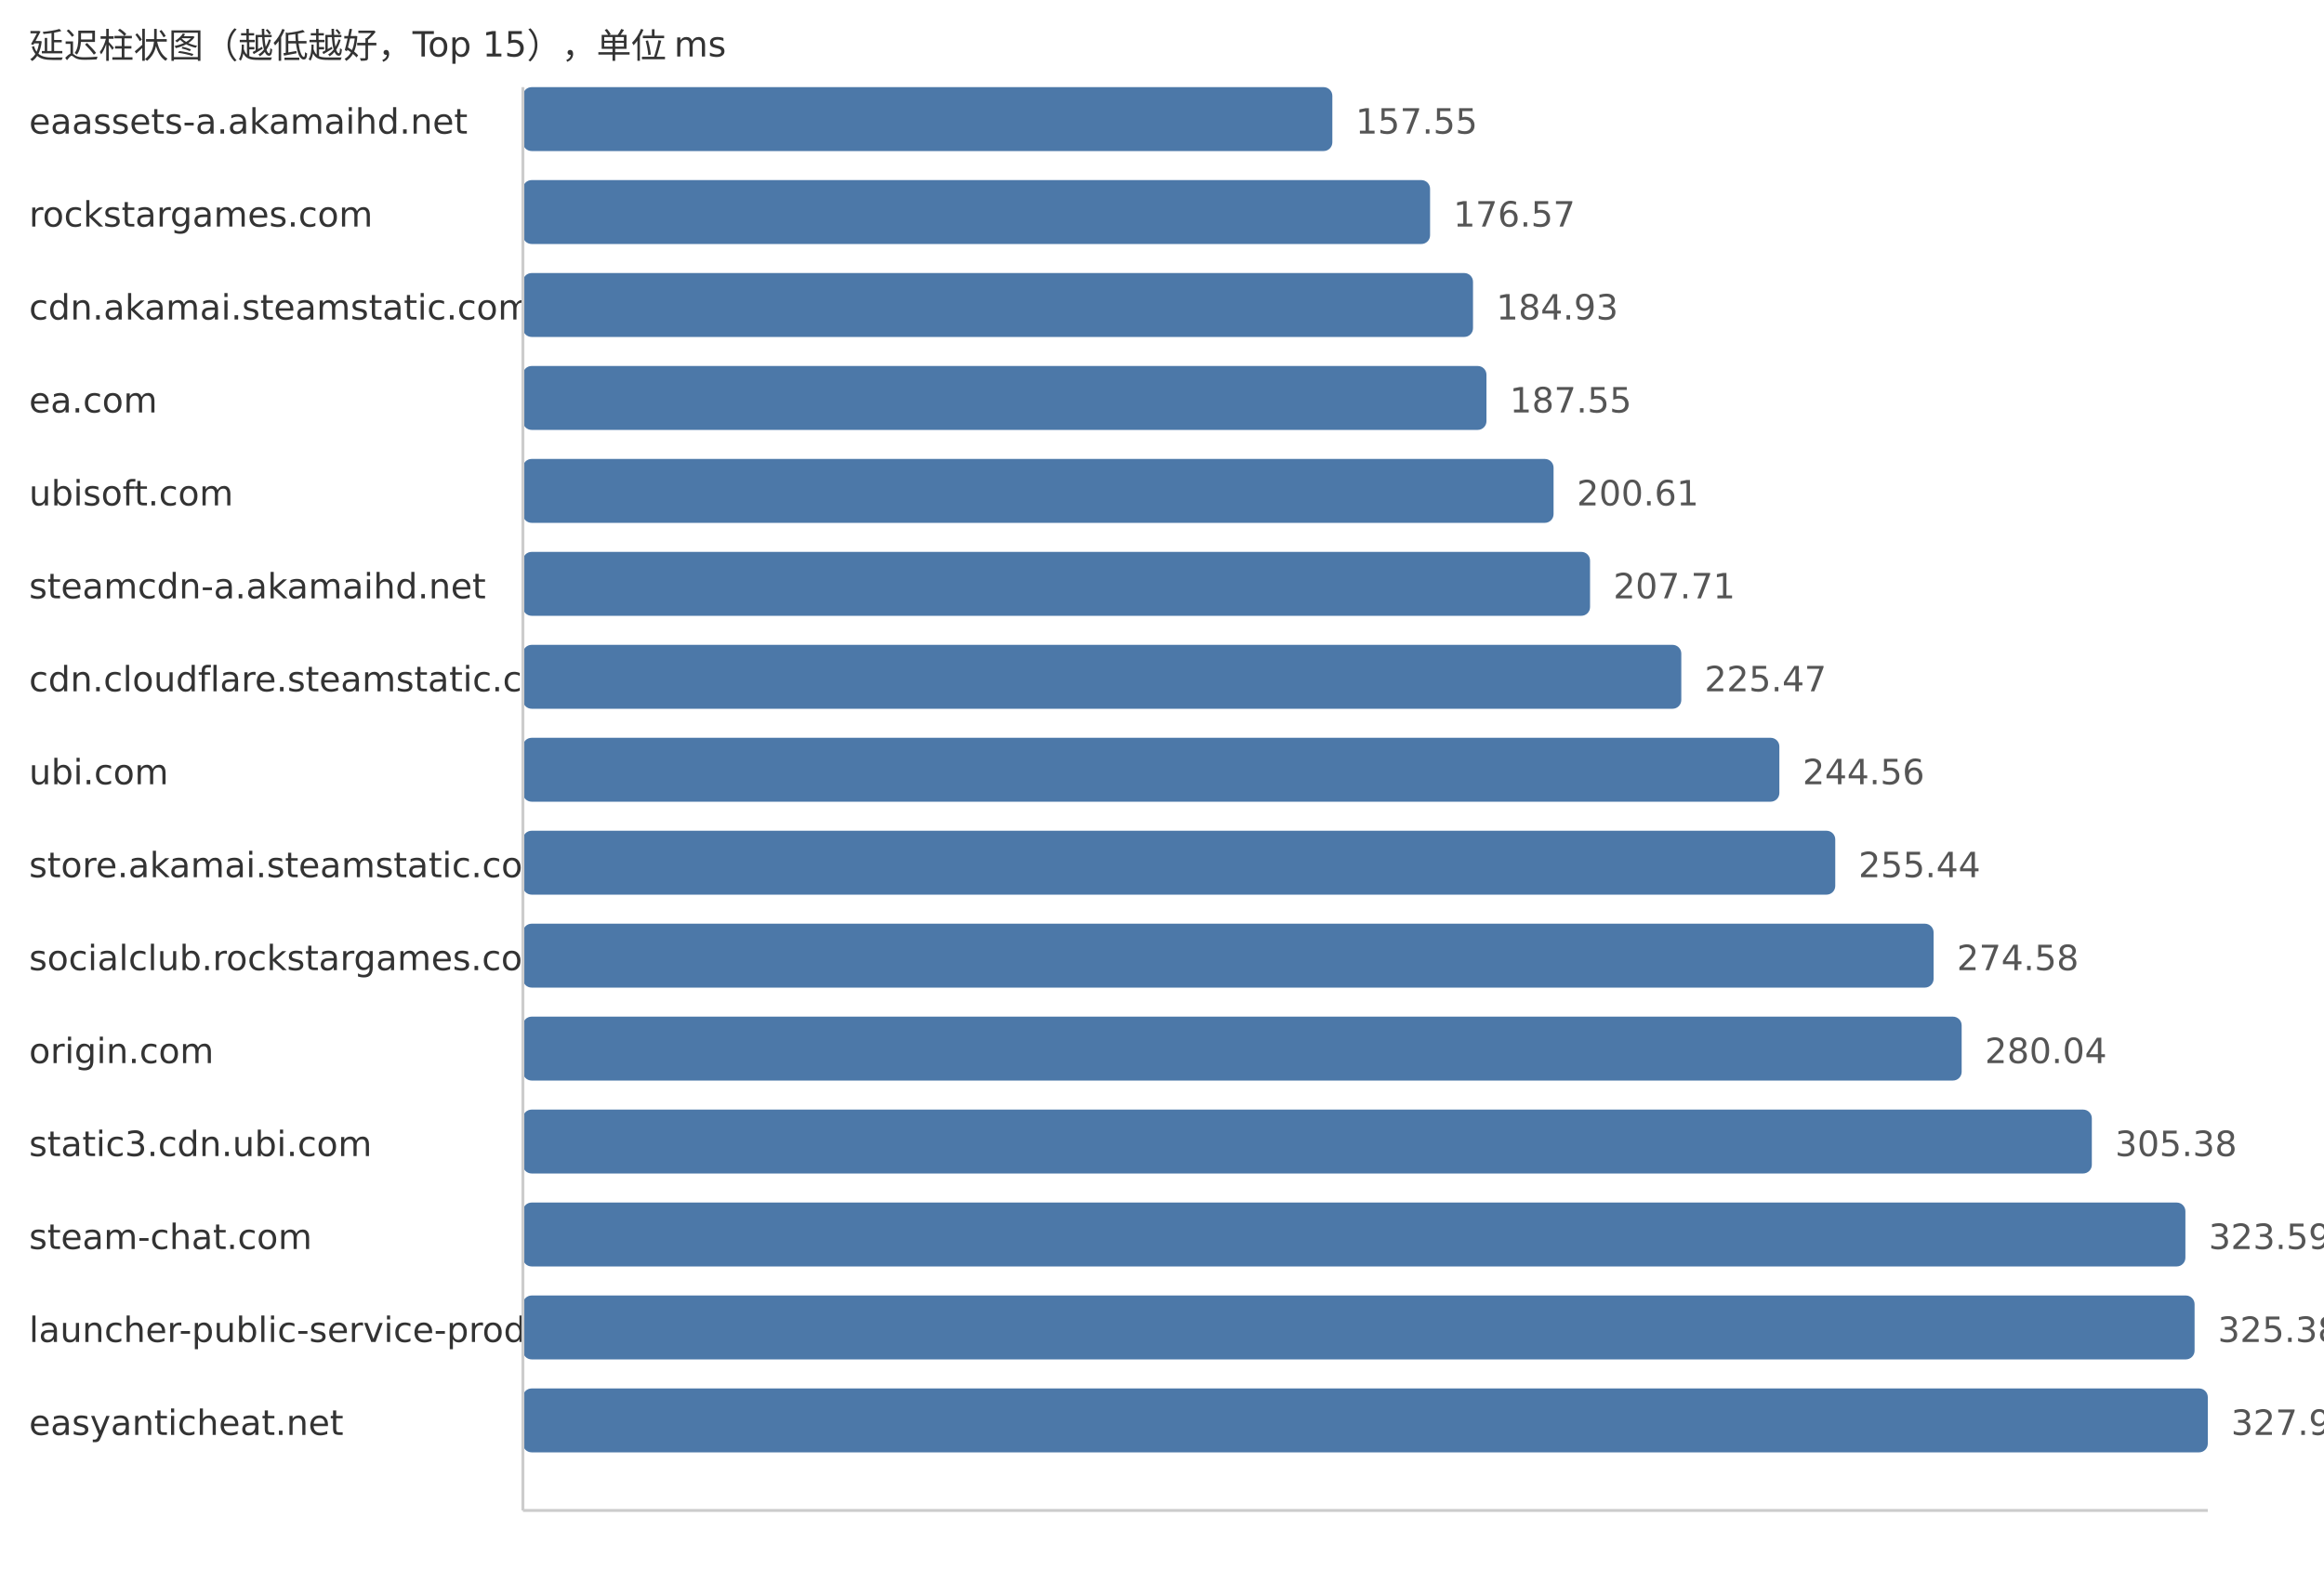
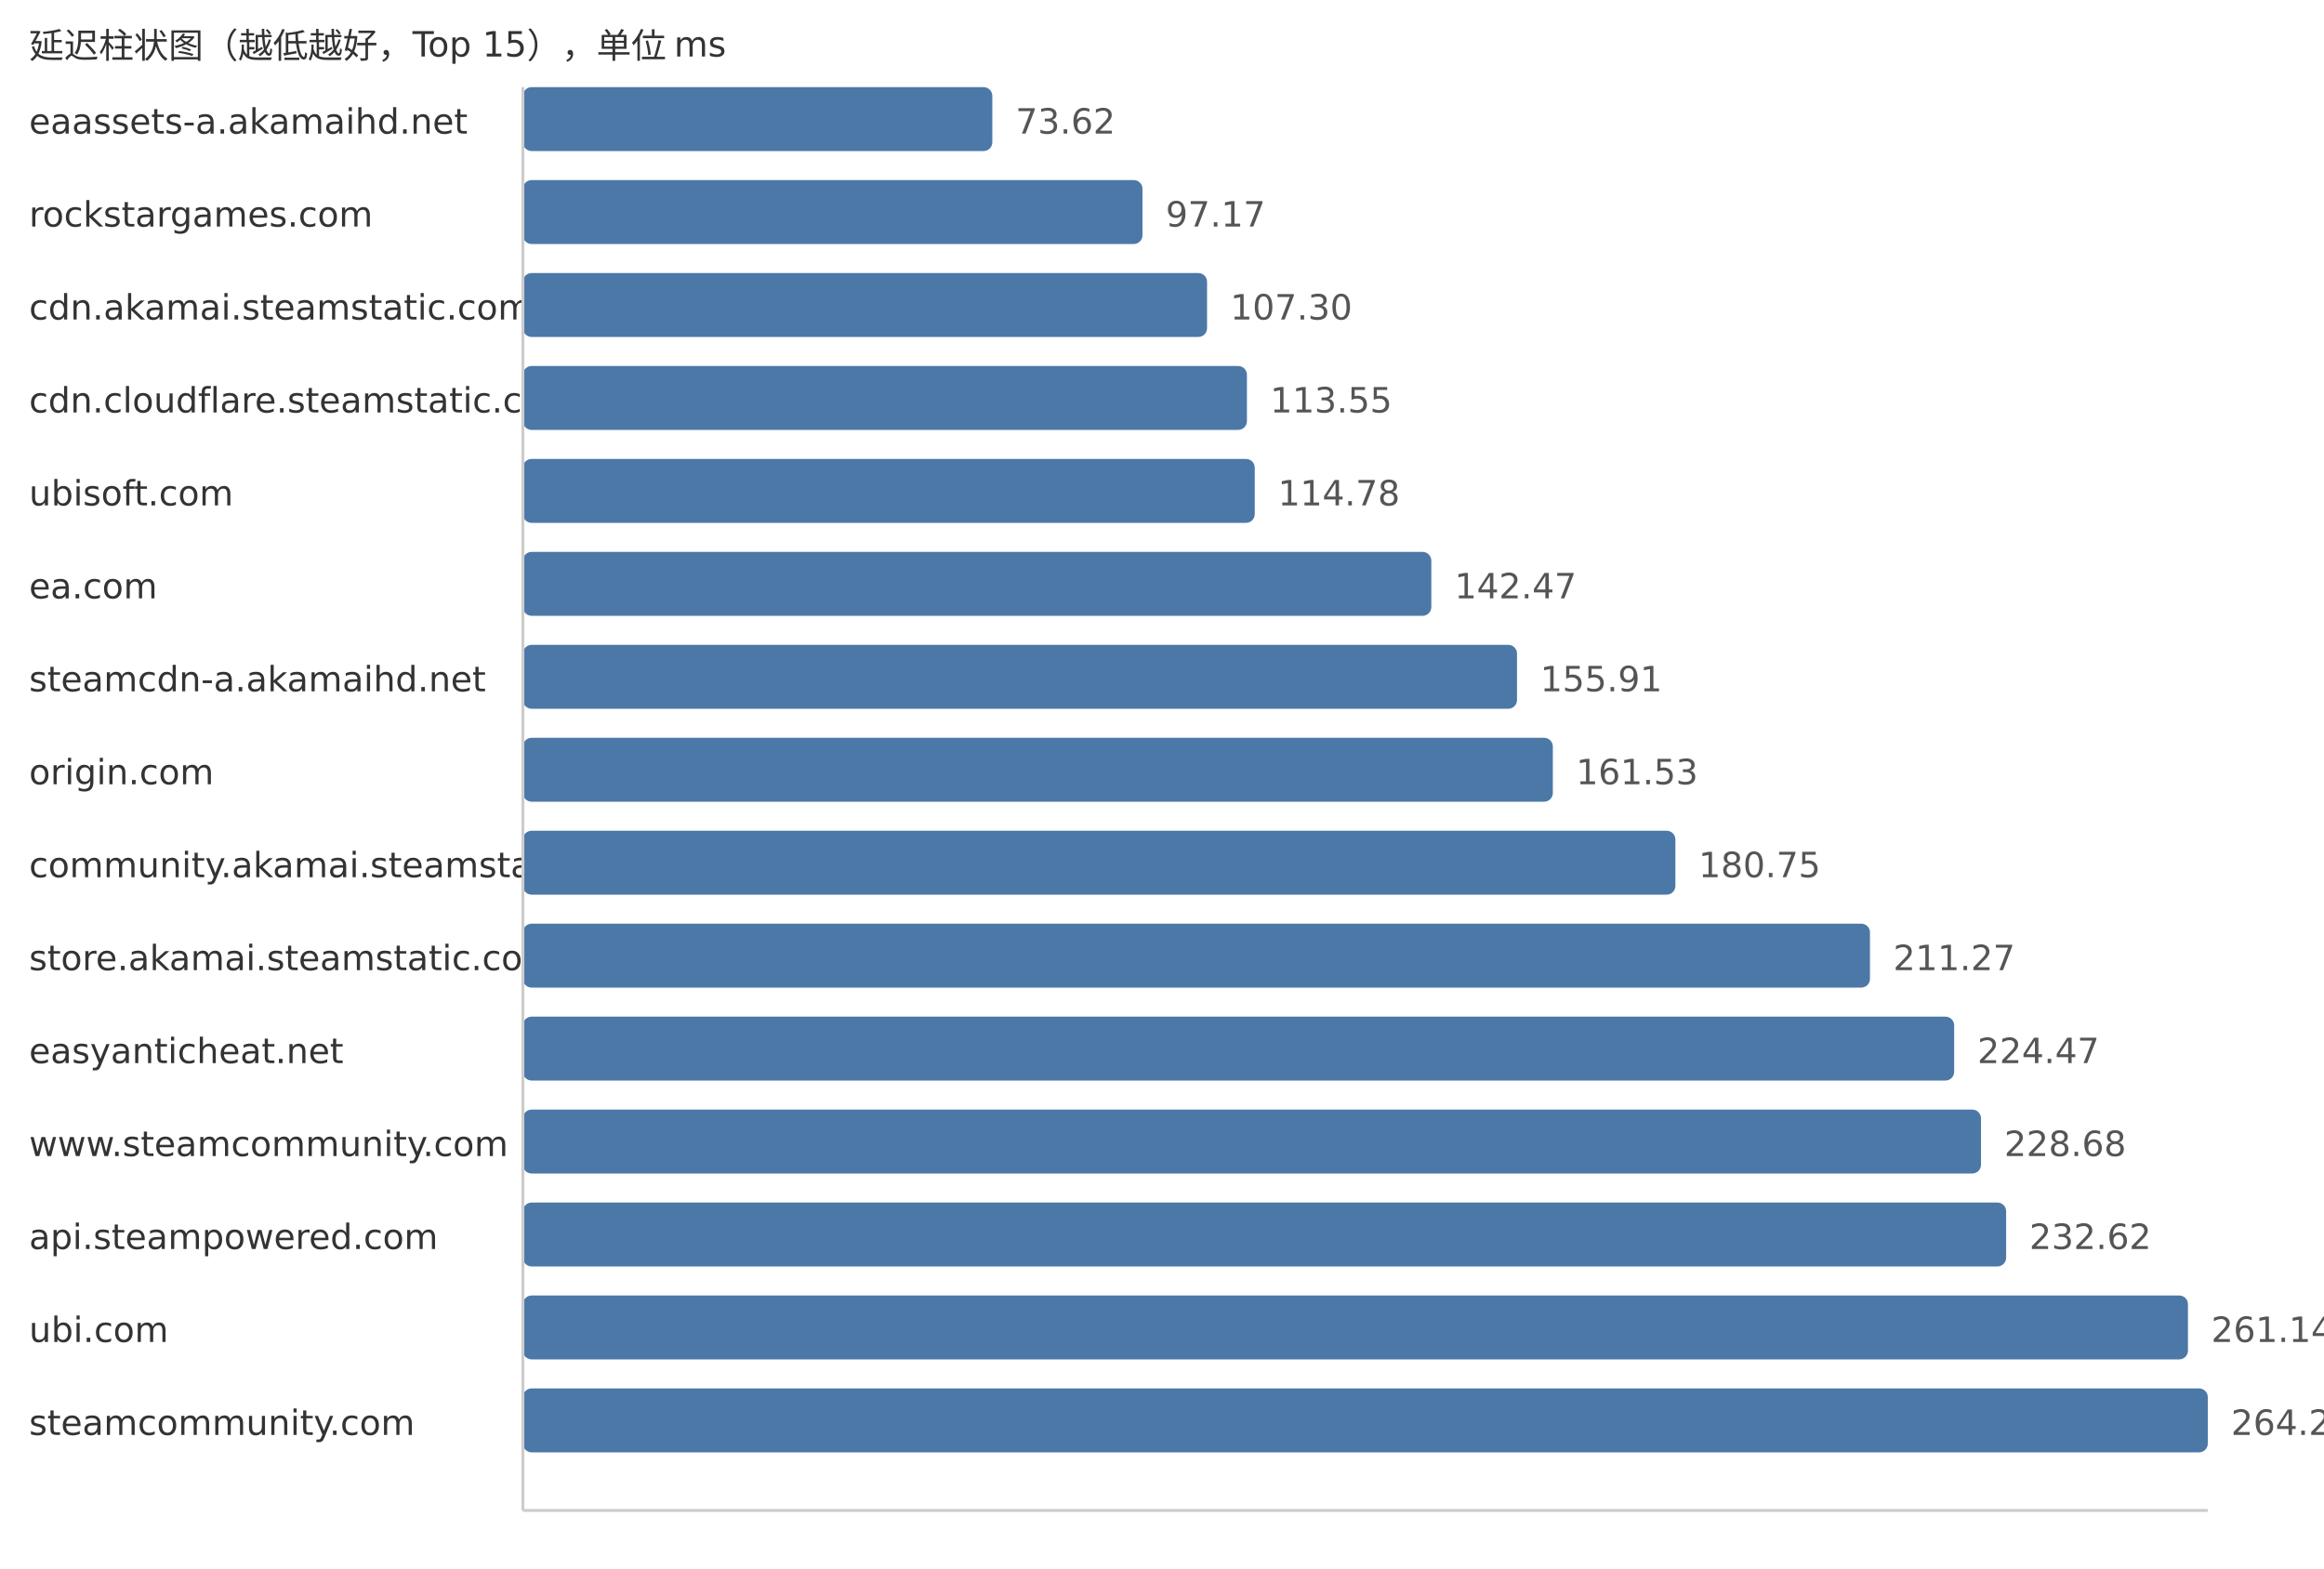
<svg xmlns="http://www.w3.org/2000/svg" width="800" height="540">
  <style> .label{font-family:DejaVu Sans,Verdana,Geneva,sans-serif;font-size:12px;fill:#333} .value{font-family:DejaVu Sans,Verdana,Geneva,sans-serif;font-size:12px;fill:#555} </style>
  <text x="10" y="20" class="label">延迟柱状图（越低越好，Top 15），单位 ms</text>
  <text x="10" y="46" class="label">eaassets-a.akamaihd.net</text>
-   <rect x="180" y="30" width="278.64" height="22" fill="#4c78a8" rx="3" />
-   <text x="466.64" y="46" class="value">157.55</text>
+   <rect x="180" y="30" width="161.59" height="22" fill="#4c78a8" rx="3" />
+   <text x="349.59" y="46" class="value">73.62</text>
  <text x="10" y="78" class="label">rockstargames.com</text>
-   <rect x="180" y="62" width="312.28" height="22" fill="#4c78a8" rx="3" />
-   <text x="500.28" y="78" class="value">176.57</text>
+   <rect x="180" y="62" width="213.28" height="22" fill="#4c78a8" rx="3" />
+   <text x="401.28" y="78" class="value">97.17</text>
  <text x="10" y="110" class="label">cdn.akamai.steamstatic.com</text>
-   <rect x="180" y="94" width="327.06" height="22" fill="#4c78a8" rx="3" />
-   <text x="515.06" y="110" class="value">184.93</text>
-   <text x="10" y="142" class="label">ea.com</text>
-   <rect x="180" y="126" width="331.69" height="22" fill="#4c78a8" rx="3" />
-   <text x="519.69" y="142" class="value">187.55</text>
+   <rect x="180" y="94" width="235.51" height="22" fill="#4c78a8" rx="3" />
+   <text x="423.51" y="110" class="value">107.30</text>
+   <text x="10" y="142" class="label">cdn.cloudflare.steamstatic.com</text>
+   <rect x="180" y="126" width="249.23" height="22" fill="#4c78a8" rx="3" />
+   <text x="437.23" y="142" class="value">113.55</text>
  <text x="10" y="174" class="label">ubisoft.com</text>
-   <rect x="180" y="158" width="354.79" height="22" fill="#4c78a8" rx="3" />
-   <text x="542.79" y="174" class="value">200.61</text>
-   <text x="10" y="206" class="label">steamcdn-a.akamaihd.net</text>
-   <rect x="180" y="190" width="367.35" height="22" fill="#4c78a8" rx="3" />
-   <text x="555.35" y="206" class="value">207.71</text>
-   <text x="10" y="238" class="label">cdn.cloudflare.steamstatic.com</text>
-   <rect x="180" y="222" width="398.76" height="22" fill="#4c78a8" rx="3" />
-   <text x="586.76" y="238" class="value">225.47</text>
-   <text x="10" y="270" class="label">ubi.com</text>
-   <rect x="180" y="254" width="432.52" height="22" fill="#4c78a8" rx="3" />
-   <text x="620.52" y="270" class="value">244.56</text>
-   <text x="10" y="302" class="label">store.akamai.steamstatic.com</text>
-   <rect x="180" y="286" width="451.76" height="22" fill="#4c78a8" rx="3" />
-   <text x="639.76" y="302" class="value">255.44</text>
-   <text x="10" y="334" class="label">socialclub.rockstargames.com</text>
-   <rect x="180" y="318" width="485.61" height="22" fill="#4c78a8" rx="3" />
-   <text x="673.61" y="334" class="value">274.58</text>
-   <text x="10" y="366" class="label">origin.com</text>
-   <rect x="180" y="350" width="495.27" height="22" fill="#4c78a8" rx="3" />
-   <text x="683.27" y="366" class="value">280.04</text>
-   <text x="10" y="398" class="label">static3.cdn.ubi.com</text>
-   <rect x="180" y="382" width="540.08" height="22" fill="#4c78a8" rx="3" />
-   <text x="728.08" y="398" class="value">305.38</text>
-   <text x="10" y="430" class="label">steam-chat.com</text>
-   <rect x="180" y="414" width="572.29" height="22" fill="#4c78a8" rx="3" />
-   <text x="760.29" y="430" class="value">323.59</text>
-   <text x="10" y="462" class="label">launcher-public-service-prod06.ol.epicgames.com</text>
-   <rect x="180" y="446" width="575.45" height="22" fill="#4c78a8" rx="3" />
-   <text x="763.45" y="462" class="value">325.38</text>
-   <text x="10" y="494" class="label">easyanticheat.net</text>
+   <rect x="180" y="158" width="251.93" height="22" fill="#4c78a8" rx="3" />
+   <text x="439.93" y="174" class="value">114.78</text>
+   <text x="10" y="206" class="label">ea.com</text>
+   <rect x="180" y="190" width="312.71" height="22" fill="#4c78a8" rx="3" />
+   <text x="500.71" y="206" class="value">142.47</text>
+   <text x="10" y="238" class="label">steamcdn-a.akamaihd.net</text>
+   <rect x="180" y="222" width="342.21" height="22" fill="#4c78a8" rx="3" />
+   <text x="530.21" y="238" class="value">155.91</text>
+   <text x="10" y="270" class="label">origin.com</text>
+   <rect x="180" y="254" width="354.54" height="22" fill="#4c78a8" rx="3" />
+   <text x="542.54" y="270" class="value">161.53</text>
+   <text x="10" y="302" class="label">community.akamai.steamstatic.com</text>
+   <rect x="180" y="286" width="396.73" height="22" fill="#4c78a8" rx="3" />
+   <text x="584.73" y="302" class="value">180.75</text>
+   <text x="10" y="334" class="label">store.akamai.steamstatic.com</text>
+   <rect x="180" y="318" width="463.71" height="22" fill="#4c78a8" rx="3" />
+   <text x="651.71" y="334" class="value">211.27</text>
+   <text x="10" y="366" class="label">easyanticheat.net</text>
+   <rect x="180" y="350" width="492.69" height="22" fill="#4c78a8" rx="3" />
+   <text x="680.69" y="366" class="value">224.47</text>
+   <text x="10" y="398" class="label">www.steamcommunity.com</text>
+   <rect x="180" y="382" width="501.93" height="22" fill="#4c78a8" rx="3" />
+   <text x="689.93" y="398" class="value">228.68</text>
+   <text x="10" y="430" class="label">api.steampowered.com</text>
+   <rect x="180" y="414" width="510.58" height="22" fill="#4c78a8" rx="3" />
+   <text x="698.58" y="430" class="value">232.62</text>
+   <text x="10" y="462" class="label">ubi.com</text>
+   <rect x="180" y="446" width="573.17" height="22" fill="#4c78a8" rx="3" />
+   <text x="761.17" y="462" class="value">261.14</text>
+   <text x="10" y="494" class="label">steamcommunity.com</text>
  <rect x="180" y="478" width="580.0" height="22" fill="#4c78a8" rx="3" />
-   <text x="768.0" y="494" class="value">327.95</text>
+   <text x="768.0" y="494" class="value">264.25</text>
  <line x1="180" y1="30" x2="180" y2="520" stroke="#ccc" />
  <line x1="180" y1="520" x2="760" y2="520" stroke="#ccc" />
</svg>
